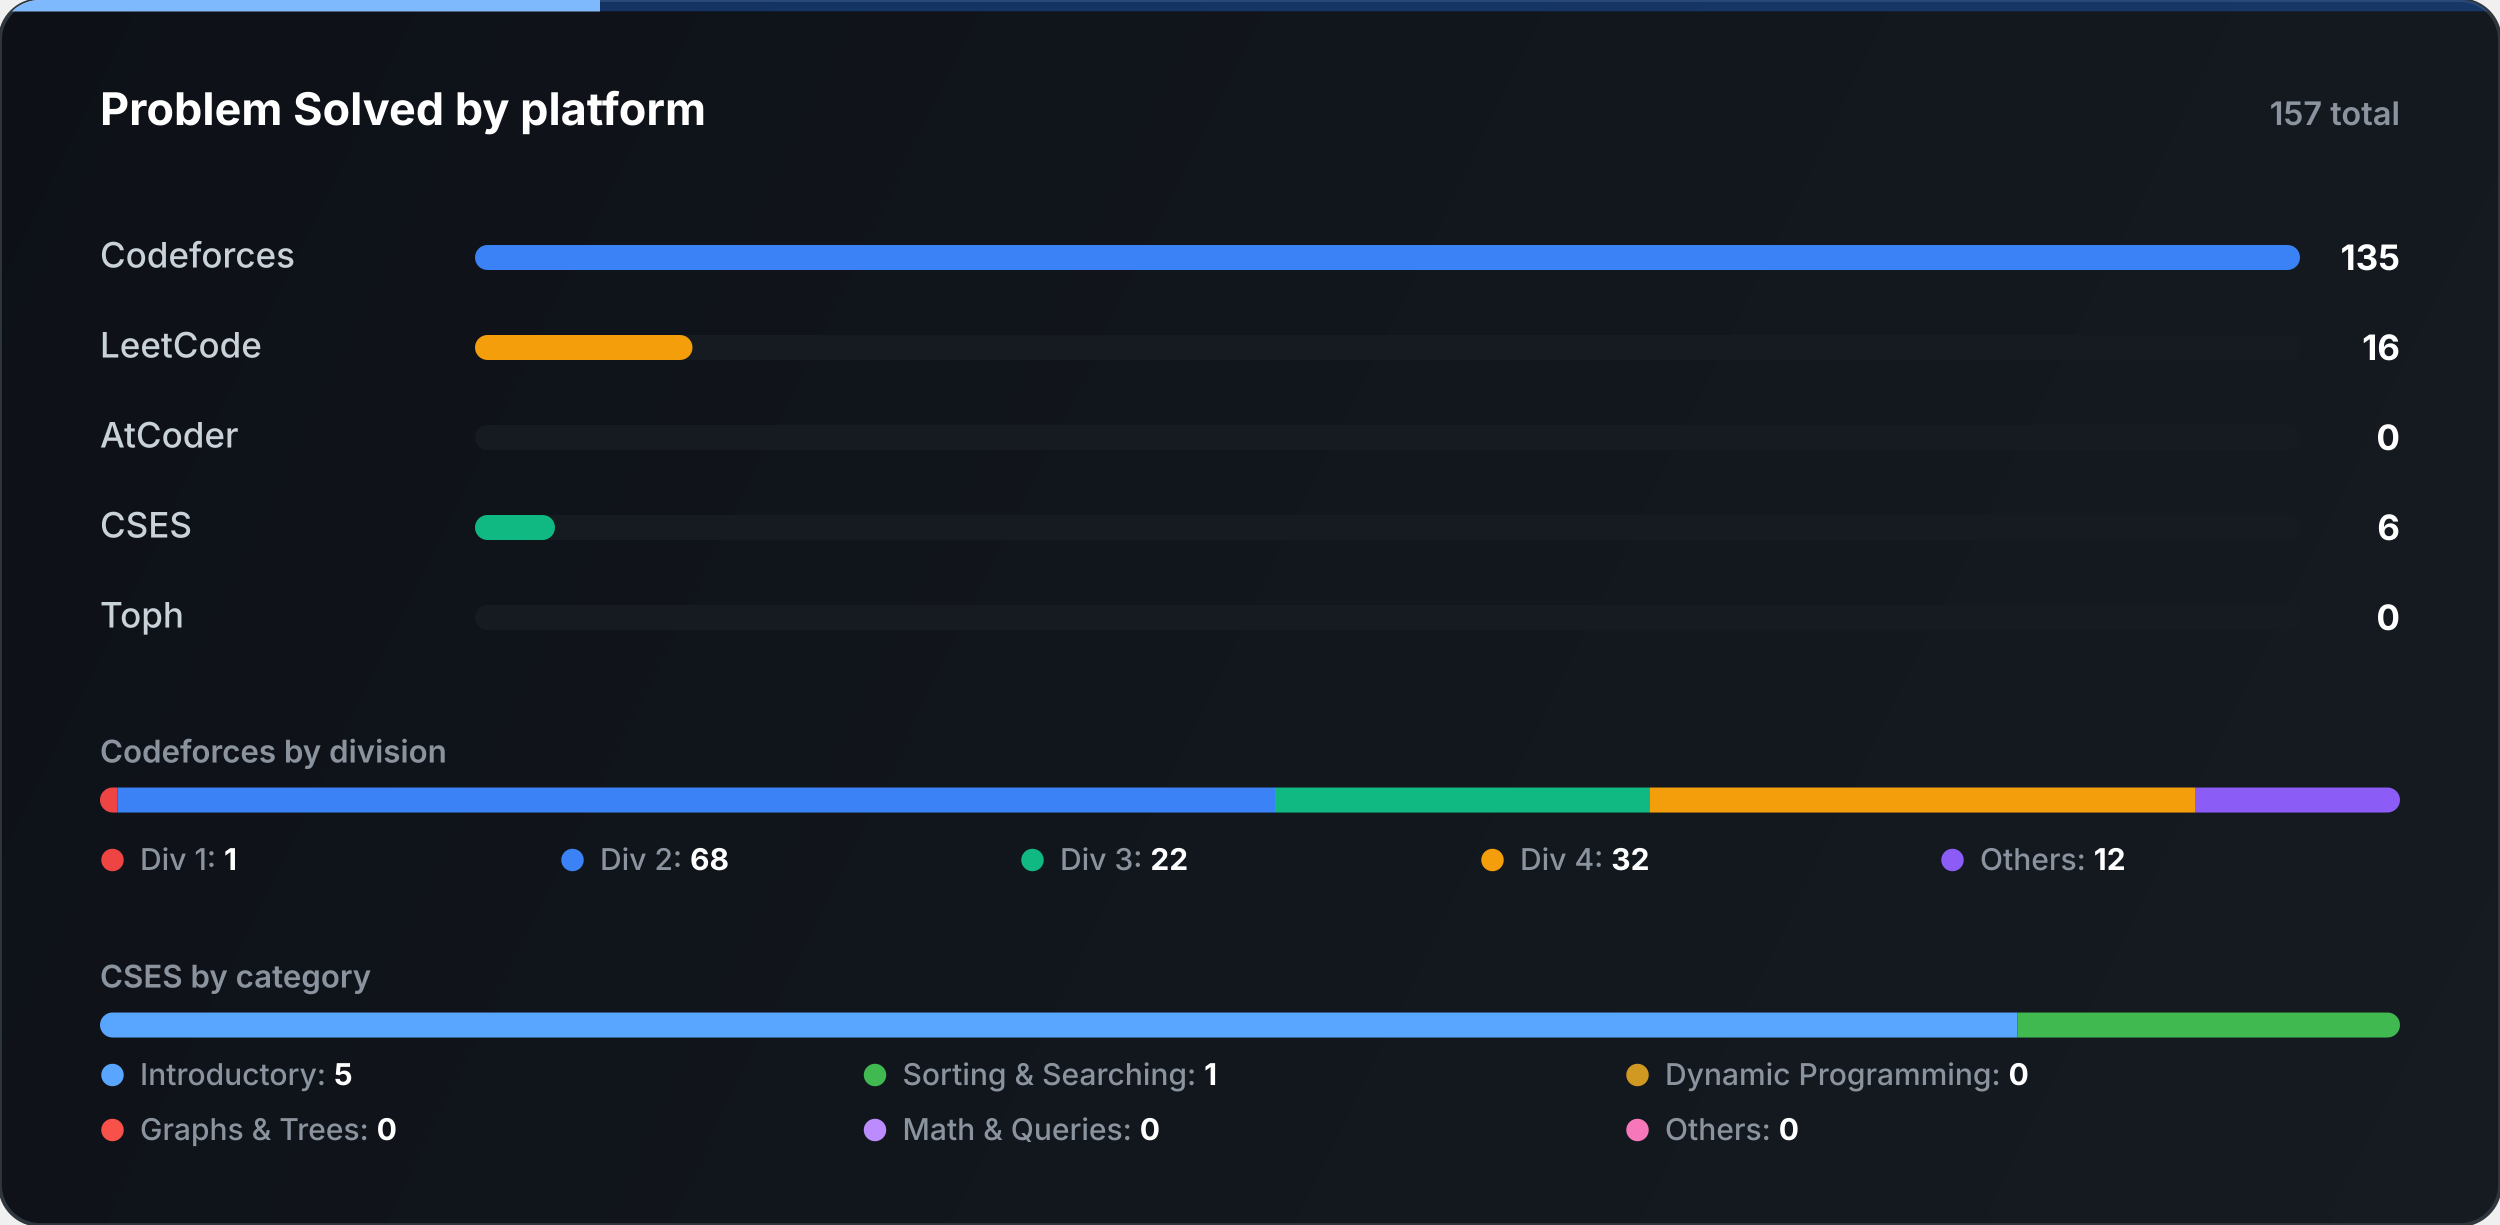
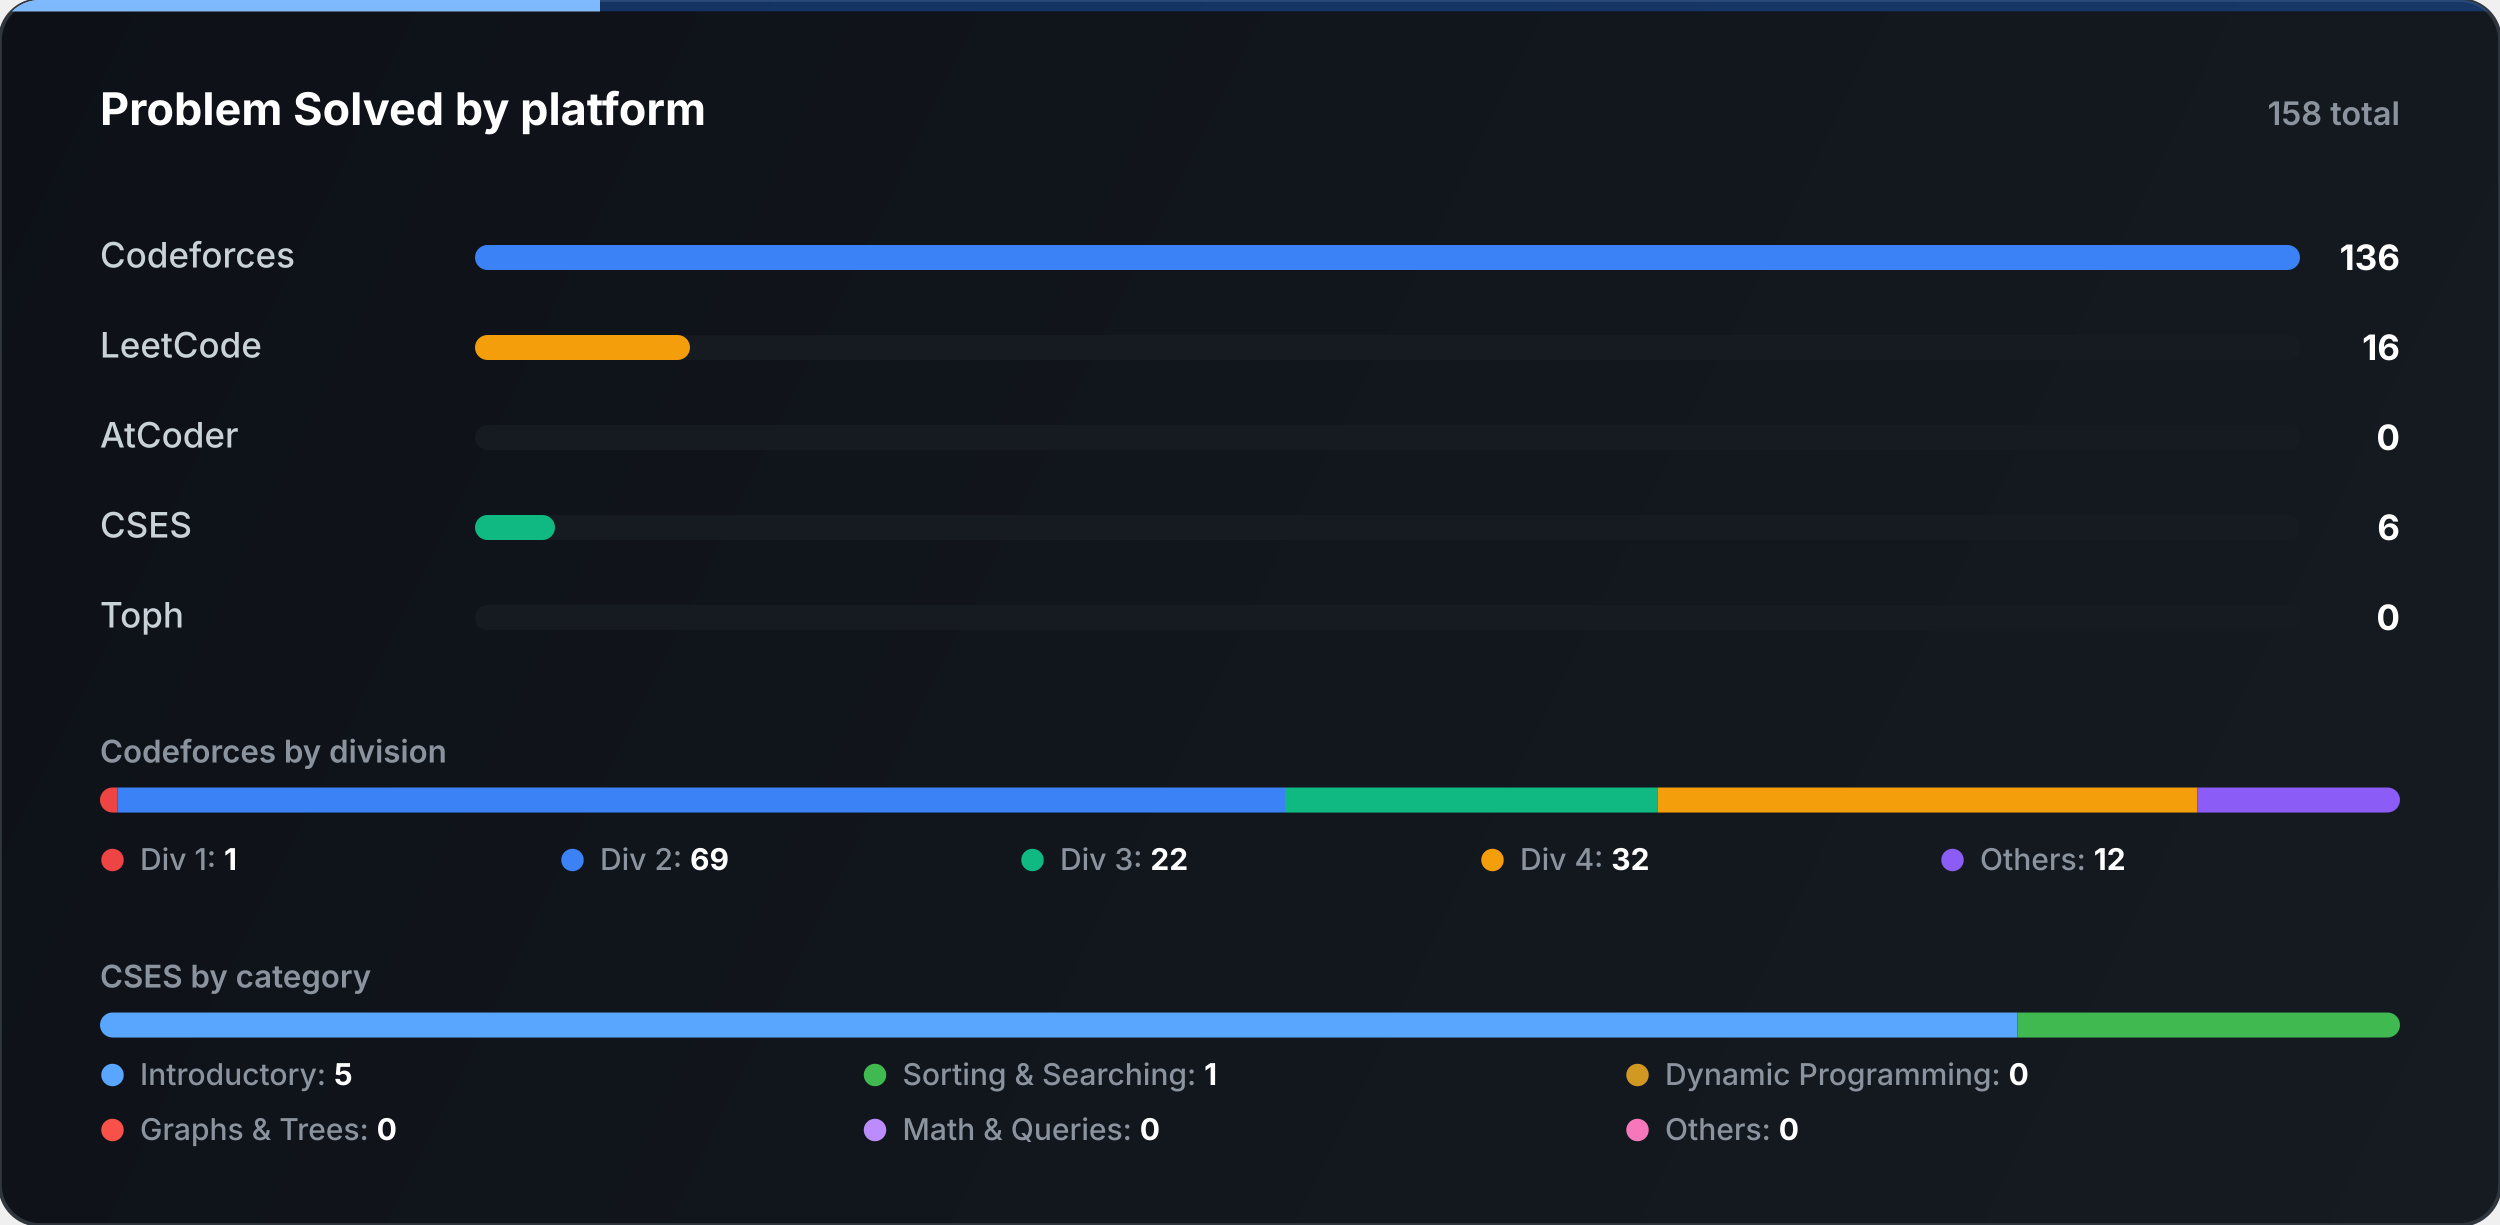
<svg xmlns="http://www.w3.org/2000/svg" width="1000" height="490" viewBox="0 0 1000 490" fill="none">
  <defs>
    <linearGradient id="ov-bg" x1="0" y1="0" x2="1000" y2="490" gradientUnits="userSpaceOnUse">
      <stop offset="0%" stop-color="#0d1117" />
      <stop offset="100%" stop-color="#161b22" />
    </linearGradient>
    <linearGradient id="ov-laser" x1="0%" y1="0%" x2="100%" y2="0%">
      <stop offset="0%" stop-color="#1f6feb" stop-opacity="0" />
      <stop offset="50%" stop-color="#58a6ff" stop-opacity="1" />
      <stop offset="100%" stop-color="#3fb950" stop-opacity="0" />
      <animate attributeName="x1" values="-100%; 100%" dur="4s" repeatCount="indefinite" />
      <animate attributeName="x2" values="0%; 200%" dur="4s" repeatCount="indefinite" />
    </linearGradient>
    <clipPath id="ov-card-clip">
      <rect width="1000" height="490" rx="16" />
    </clipPath>
    <clipPath id="cf-bar-clip">
      <rect x="0" y="0" width="920" height="10" rx="5" />
    </clipPath>
    <clipPath id="cses-bar-clip">
      <rect x="0" y="0" width="920" height="10" rx="5" />
    </clipPath>
  </defs>
  <rect width="1000" height="490" rx="16" fill="url(#ov-bg)" stroke="#30363d" stroke-width="1.5" />
  <g clip-path="url(#ov-card-clip)">
    <rect x="0" y="0" width="1000" height="4.5" fill="#1f6feb" fill-opacity="0.35" />
    <rect y="0" width="240" height="4.5" fill="#ffffff" fill-opacity="0.95">
      <animate attributeName="x" values="-240; 1000; -240" dur="3.2s" repeatCount="indefinite" />
    </rect>
    <rect y="0" width="240" height="4.5" fill="#58a6ff" fill-opacity="0.75">
      <animate attributeName="x" values="-240; 1000; -240" dur="3.2s" repeatCount="indefinite" />
    </rect>
  </g>
  <g transform="translate(40, 50)">
    <text x="0" y="0" font-family="-apple-system, BlinkMacSystemFont, Segoe UI, Inter, Helvetica, Arial, sans-serif" font-size="18" font-weight="700" fill="#ffffff">Problem Solved by platform</text>
-     <text x="920" y="0" text-anchor="end" font-family="-apple-system, BlinkMacSystemFont, Segoe UI, Inter, Helvetica, Arial, sans-serif" font-size="13" font-weight="600" fill="#8b949e">157 total</text>
+     <text x="920" y="0" text-anchor="end" font-family="-apple-system, BlinkMacSystemFont, Segoe UI, Inter, Helvetica, Arial, sans-serif" font-size="13" font-weight="600" fill="#8b949e">158 total</text>
  </g>
  <g transform="translate(40, 98)">
    <text x="0" y="9" font-family="-apple-system, BlinkMacSystemFont, Segoe UI, Inter, Helvetica, Arial, sans-serif" font-size="14" font-weight="500" fill="#c9d1d9">Codeforces</text>
    <rect x="150" y="0" width="730" height="10" rx="5" fill="#161b22" />
    <rect x="150" y="0" width="730" height="10" rx="5" fill="#3b82f6">
      <animate attributeName="width" from="0" to="730" dur="1.2s" fill="freeze" calcMode="spline" keySplines="0.25 0.1 0.25 1" />
    </rect>
-     <text x="920" y="10" text-anchor="end" font-family="-apple-system, BlinkMacSystemFont, Segoe UI, Inter, Helvetica, Arial, sans-serif" font-size="14" font-weight="700" fill="#ffffff">135</text>
+     <text x="920" y="10" text-anchor="end" font-family="-apple-system, BlinkMacSystemFont, Segoe UI, Inter, Helvetica, Arial, sans-serif" font-size="14" font-weight="700" fill="#ffffff">136</text>
  </g>
  <g transform="translate(40, 134)">
    <text x="0" y="9" font-family="-apple-system, BlinkMacSystemFont, Segoe UI, Inter, Helvetica, Arial, sans-serif" font-size="14" font-weight="500" fill="#c9d1d9">LeetCode</text>
    <rect x="150" y="0" width="730" height="10" rx="5" fill="#161b22" />
-     <rect x="150" y="0" width="87" height="10" rx="5" fill="#f59e0b">
-       <animate attributeName="width" from="0" to="87" dur="1.2s" fill="freeze" calcMode="spline" keySplines="0.25 0.1 0.25 1" />
+     <rect x="150" y="0" width="86" height="10" rx="5" fill="#f59e0b">
+       <animate attributeName="width" from="0" to="86" dur="1.2s" fill="freeze" calcMode="spline" keySplines="0.25 0.1 0.25 1" />
    </rect>
    <text x="920" y="10" text-anchor="end" font-family="-apple-system, BlinkMacSystemFont, Segoe UI, Inter, Helvetica, Arial, sans-serif" font-size="14" font-weight="700" fill="#ffffff">16</text>
  </g>
  <g transform="translate(40, 170)">
    <text x="0" y="9" font-family="-apple-system, BlinkMacSystemFont, Segoe UI, Inter, Helvetica, Arial, sans-serif" font-size="14" font-weight="500" fill="#c9d1d9">AtCoder</text>
    <rect x="150" y="0" width="730" height="10" rx="5" fill="#161b22" />
    <text x="920" y="10" text-anchor="end" font-family="-apple-system, BlinkMacSystemFont, Segoe UI, Inter, Helvetica, Arial, sans-serif" font-size="14" font-weight="700" fill="#ffffff">0</text>
  </g>
  <g transform="translate(40, 206)">
    <text x="0" y="9" font-family="-apple-system, BlinkMacSystemFont, Segoe UI, Inter, Helvetica, Arial, sans-serif" font-size="14" font-weight="500" fill="#c9d1d9">CSES</text>
    <rect x="150" y="0" width="730" height="10" rx="5" fill="#161b22" />
    <rect x="150" y="0" width="32" height="10" rx="5" fill="#10b981">
      <animate attributeName="width" from="0" to="32" dur="1.2s" fill="freeze" calcMode="spline" keySplines="0.25 0.1 0.25 1" />
    </rect>
    <text x="920" y="10" text-anchor="end" font-family="-apple-system, BlinkMacSystemFont, Segoe UI, Inter, Helvetica, Arial, sans-serif" font-size="14" font-weight="700" fill="#ffffff">6</text>
  </g>
  <g transform="translate(40, 242)">
    <text x="0" y="9" font-family="-apple-system, BlinkMacSystemFont, Segoe UI, Inter, Helvetica, Arial, sans-serif" font-size="14" font-weight="500" fill="#c9d1d9">Toph</text>
    <rect x="150" y="0" width="730" height="10" rx="5" fill="#161b22" />
    <text x="920" y="10" text-anchor="end" font-family="-apple-system, BlinkMacSystemFont, Segoe UI, Inter, Helvetica, Arial, sans-serif" font-size="14" font-weight="700" fill="#ffffff">0</text>
  </g>
  <g transform="translate(40, 305)">
    <text x="0" y="0" font-family="-apple-system, BlinkMacSystemFont, Segoe UI, Inter, Helvetica, Arial, sans-serif" font-size="12.5" font-weight="600" fill="#8b949e">Codeforces by division</text>
    <g transform="translate(0, 10)">
      <rect width="920" height="10" rx="5" fill="#161b22" />
      <g clip-path="url(#cf-bar-clip)">
        <rect x="0" y="0" width="7" height="10" fill="#ef4444" />
-         <rect x="7" y="0" width="463" height="10" fill="#3b82f6" />
-         <rect x="470" y="0" width="150" height="10" fill="#10b981" />
-         <rect x="620" y="0" width="218" height="10" fill="#f59e0b" />
-         <rect x="838" y="0" width="82" height="10" fill="#8b5cf6" />
+         <rect x="7" y="0" width="467" height="10" fill="#3b82f6" />
+         <rect x="474" y="0" width="149" height="10" fill="#10b981" />
+         <rect x="623" y="0" width="216" height="10" fill="#f59e0b" />
+         <rect x="839" y="0" width="81" height="10" fill="#8b5cf6" />
      </g>
    </g>
    <g transform="translate(0, 34)">
      <g transform="translate(0, 0)">
        <circle cx="5" cy="5" r="4.5" fill="#ef4444" />
        <text x="16" y="9" font-family="-apple-system, BlinkMacSystemFont, Segoe UI, Inter, Helvetica, Arial, sans-serif" font-size="12" font-weight="500" fill="#8b949e">Div 1: <tspan font-weight="700" fill="#ffffff">1</tspan>
        </text>
      </g>
      <g transform="translate(184, 0)">
        <circle cx="5" cy="5" r="4.5" fill="#3b82f6" />
-         <text x="16" y="9" font-family="-apple-system, BlinkMacSystemFont, Segoe UI, Inter, Helvetica, Arial, sans-serif" font-size="12" font-weight="500" fill="#8b949e">Div 2: <tspan font-weight="700" fill="#ffffff">68</tspan>
+         <text x="16" y="9" font-family="-apple-system, BlinkMacSystemFont, Segoe UI, Inter, Helvetica, Arial, sans-serif" font-size="12" font-weight="500" fill="#8b949e">Div 2: <tspan font-weight="700" fill="#ffffff">69</tspan>
        </text>
      </g>
      <g transform="translate(368, 0)">
        <circle cx="5" cy="5" r="4.5" fill="#10b981" />
        <text x="16" y="9" font-family="-apple-system, BlinkMacSystemFont, Segoe UI, Inter, Helvetica, Arial, sans-serif" font-size="12" font-weight="500" fill="#8b949e">Div 3: <tspan font-weight="700" fill="#ffffff">22</tspan>
        </text>
      </g>
      <g transform="translate(552, 0)">
        <circle cx="5" cy="5" r="4.5" fill="#f59e0b" />
        <text x="16" y="9" font-family="-apple-system, BlinkMacSystemFont, Segoe UI, Inter, Helvetica, Arial, sans-serif" font-size="12" font-weight="500" fill="#8b949e">Div 4: <tspan font-weight="700" fill="#ffffff">32</tspan>
        </text>
      </g>
      <g transform="translate(736, 0)">
        <circle cx="5" cy="5" r="4.5" fill="#8b5cf6" />
        <text x="16" y="9" font-family="-apple-system, BlinkMacSystemFont, Segoe UI, Inter, Helvetica, Arial, sans-serif" font-size="12" font-weight="500" fill="#8b949e">Others: <tspan font-weight="700" fill="#ffffff">12</tspan>
        </text>
      </g>
    </g>
  </g>
  <g transform="translate(40, 395)">
    <text x="0" y="0" font-family="-apple-system, BlinkMacSystemFont, Segoe UI, Inter, Helvetica, Arial, sans-serif" font-size="12.5" font-weight="600" fill="#8b949e">CSES by category</text>
    <g transform="translate(0, 10)">
      <rect width="920" height="10" rx="5" fill="#161b22" />
      <g clip-path="url(#cses-bar-clip)">
        <rect x="0" y="0" width="767" height="10" fill="#58a6ff" />
        <rect x="767" y="0" width="153" height="10" fill="#3fb950" />
      </g>
    </g>
    <g transform="translate(0, 30)">
      <g transform="translate(0, 0)">
        <circle cx="5" cy="5" r="4.5" fill="#58a6ff" />
        <text x="16" y="9" font-family="-apple-system, BlinkMacSystemFont, Segoe UI, Inter, Helvetica, Arial, sans-serif" font-size="12" font-weight="500" fill="#8b949e">Introductory: <tspan font-weight="700" fill="#ffffff">5</tspan>
        </text>
      </g>
      <g transform="translate(305, 0)">
        <circle cx="5" cy="5" r="4.5" fill="#3fb950" />
        <text x="16" y="9" font-family="-apple-system, BlinkMacSystemFont, Segoe UI, Inter, Helvetica, Arial, sans-serif" font-size="12" font-weight="500" fill="#8b949e">Sorting &amp; Searching: <tspan font-weight="700" fill="#ffffff">1</tspan>
        </text>
      </g>
      <g transform="translate(610, 0)">
        <circle cx="5" cy="5" r="4.5" fill="#d29922" />
        <text x="16" y="9" font-family="-apple-system, BlinkMacSystemFont, Segoe UI, Inter, Helvetica, Arial, sans-serif" font-size="12" font-weight="500" fill="#8b949e">Dynamic Programming: <tspan font-weight="700" fill="#ffffff">0</tspan>
        </text>
      </g>
      <g transform="translate(0, 22)">
        <circle cx="5" cy="5" r="4.5" fill="#f85149" />
        <text x="16" y="9" font-family="-apple-system, BlinkMacSystemFont, Segoe UI, Inter, Helvetica, Arial, sans-serif" font-size="12" font-weight="500" fill="#8b949e">Graphs &amp; Trees: <tspan font-weight="700" fill="#ffffff">0</tspan>
        </text>
      </g>
      <g transform="translate(305, 22)">
        <circle cx="5" cy="5" r="4.5" fill="#bc8cff" />
        <text x="16" y="9" font-family="-apple-system, BlinkMacSystemFont, Segoe UI, Inter, Helvetica, Arial, sans-serif" font-size="12" font-weight="500" fill="#8b949e">Math &amp; Queries: <tspan font-weight="700" fill="#ffffff">0</tspan>
        </text>
      </g>
      <g transform="translate(610, 22)">
        <circle cx="5" cy="5" r="4.5" fill="#f778ba" />
        <text x="16" y="9" font-family="-apple-system, BlinkMacSystemFont, Segoe UI, Inter, Helvetica, Arial, sans-serif" font-size="12" font-weight="500" fill="#8b949e">Others: <tspan font-weight="700" fill="#ffffff">0</tspan>
        </text>
      </g>
    </g>
  </g>
</svg>
